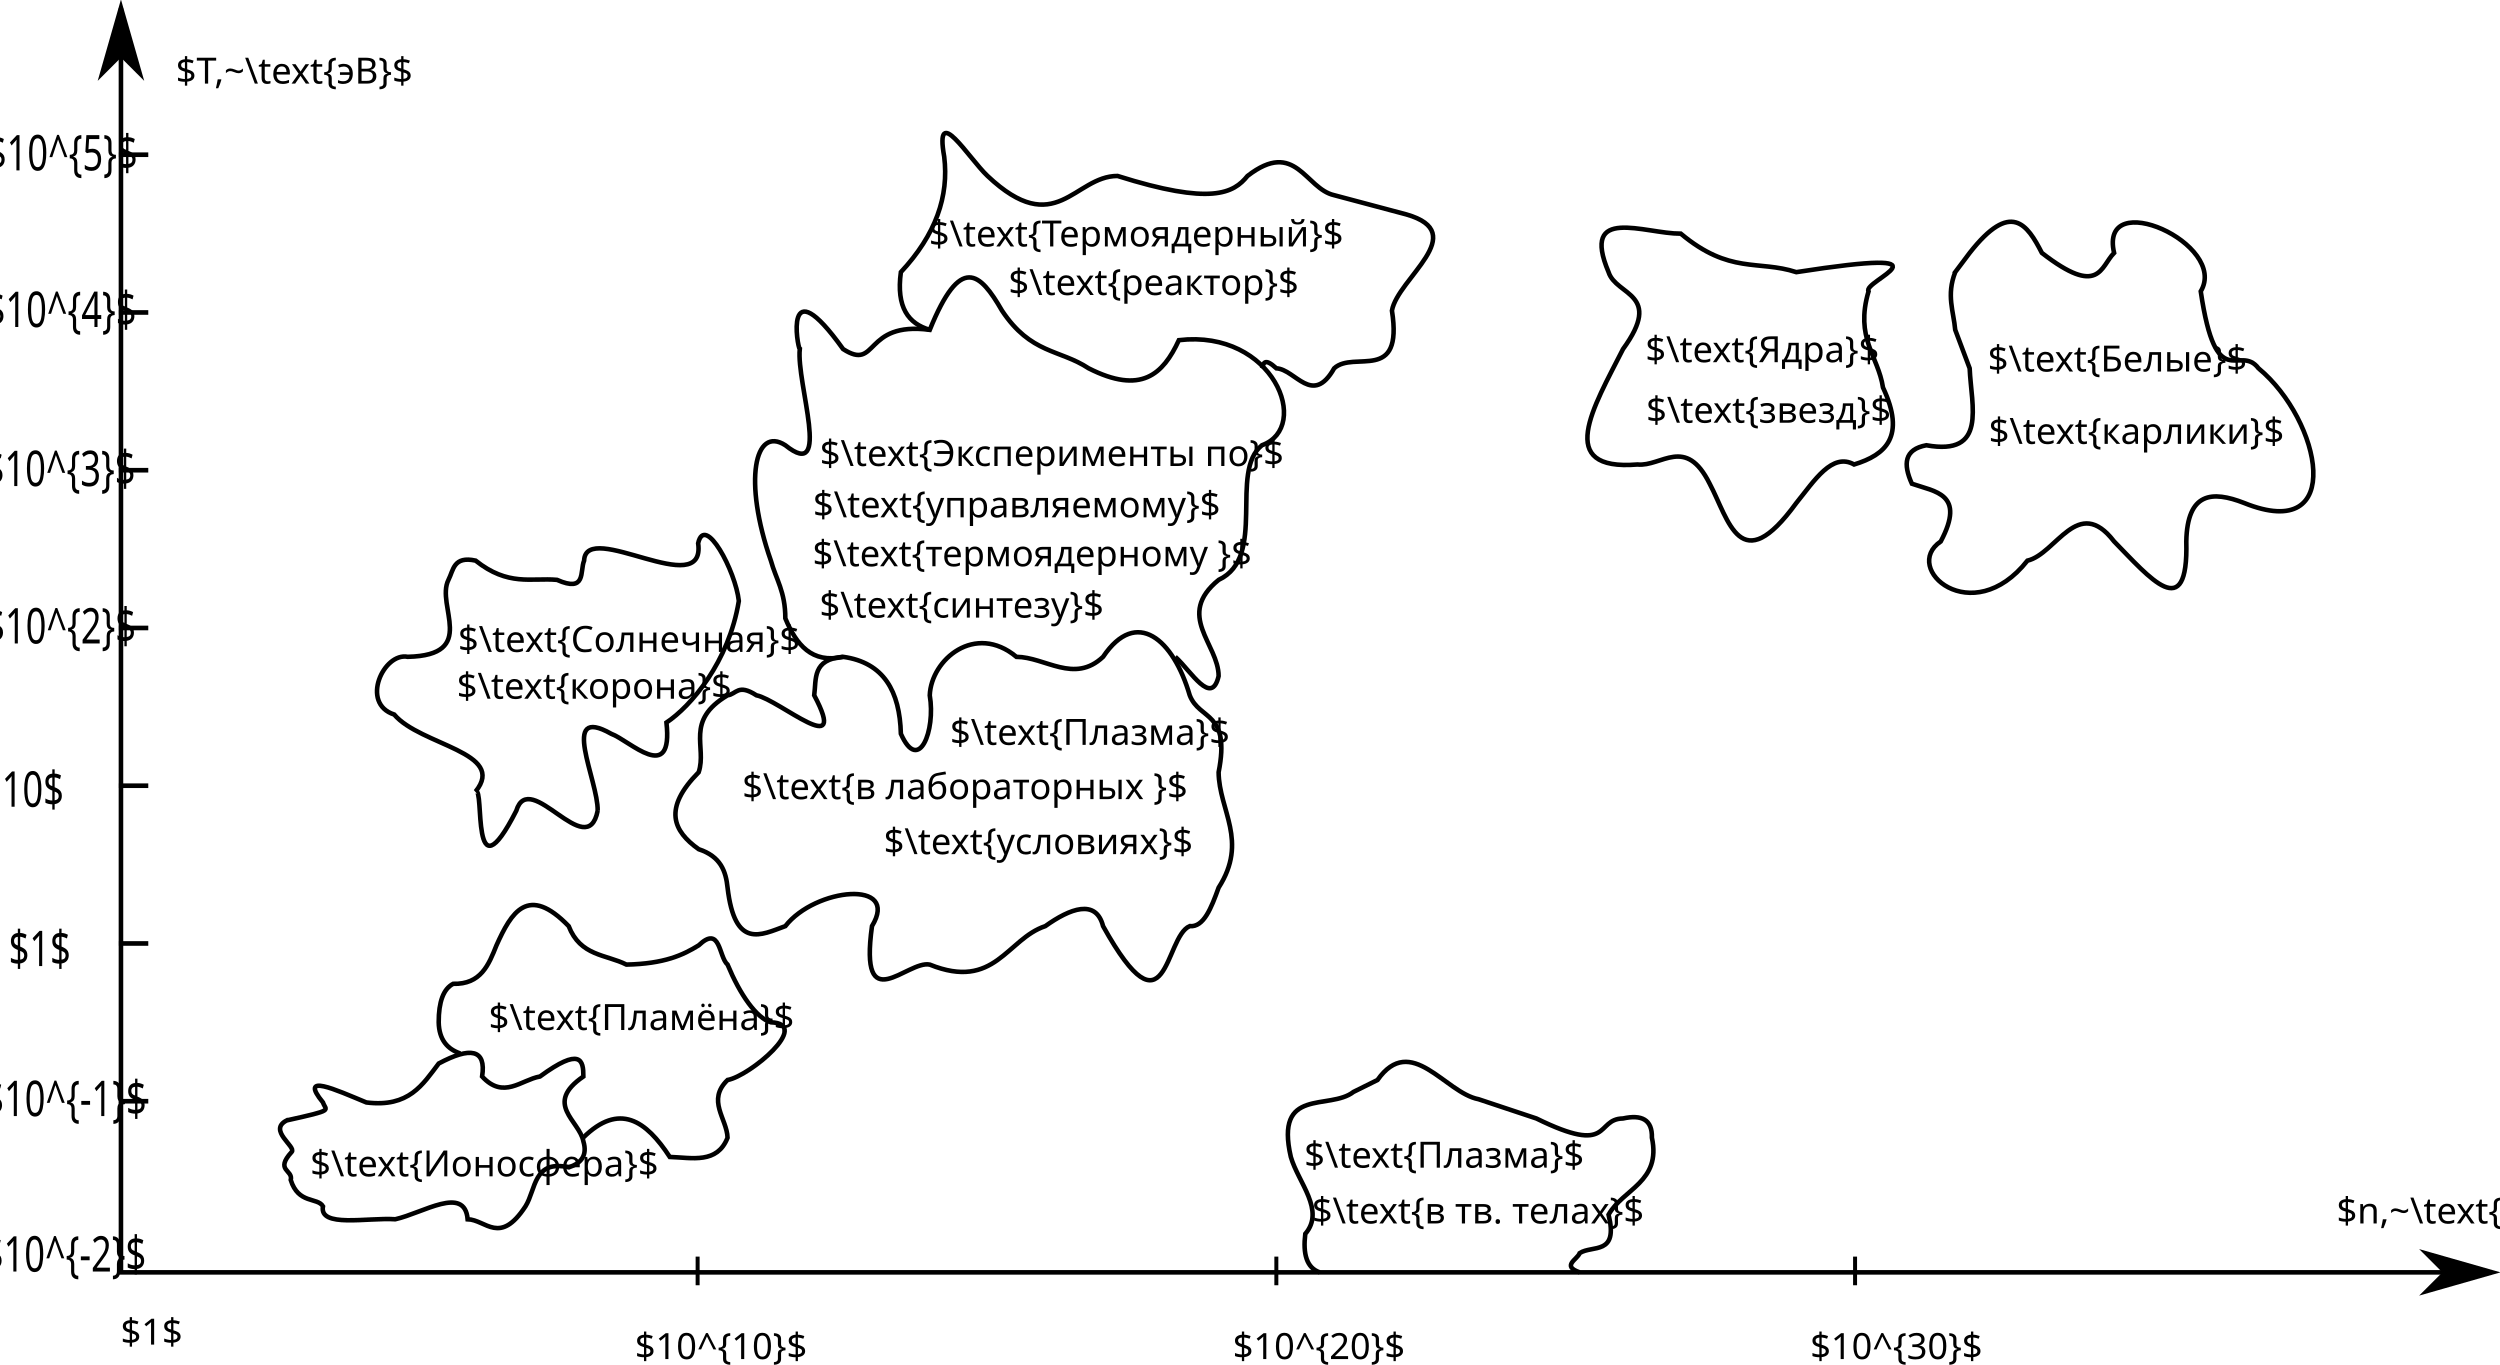
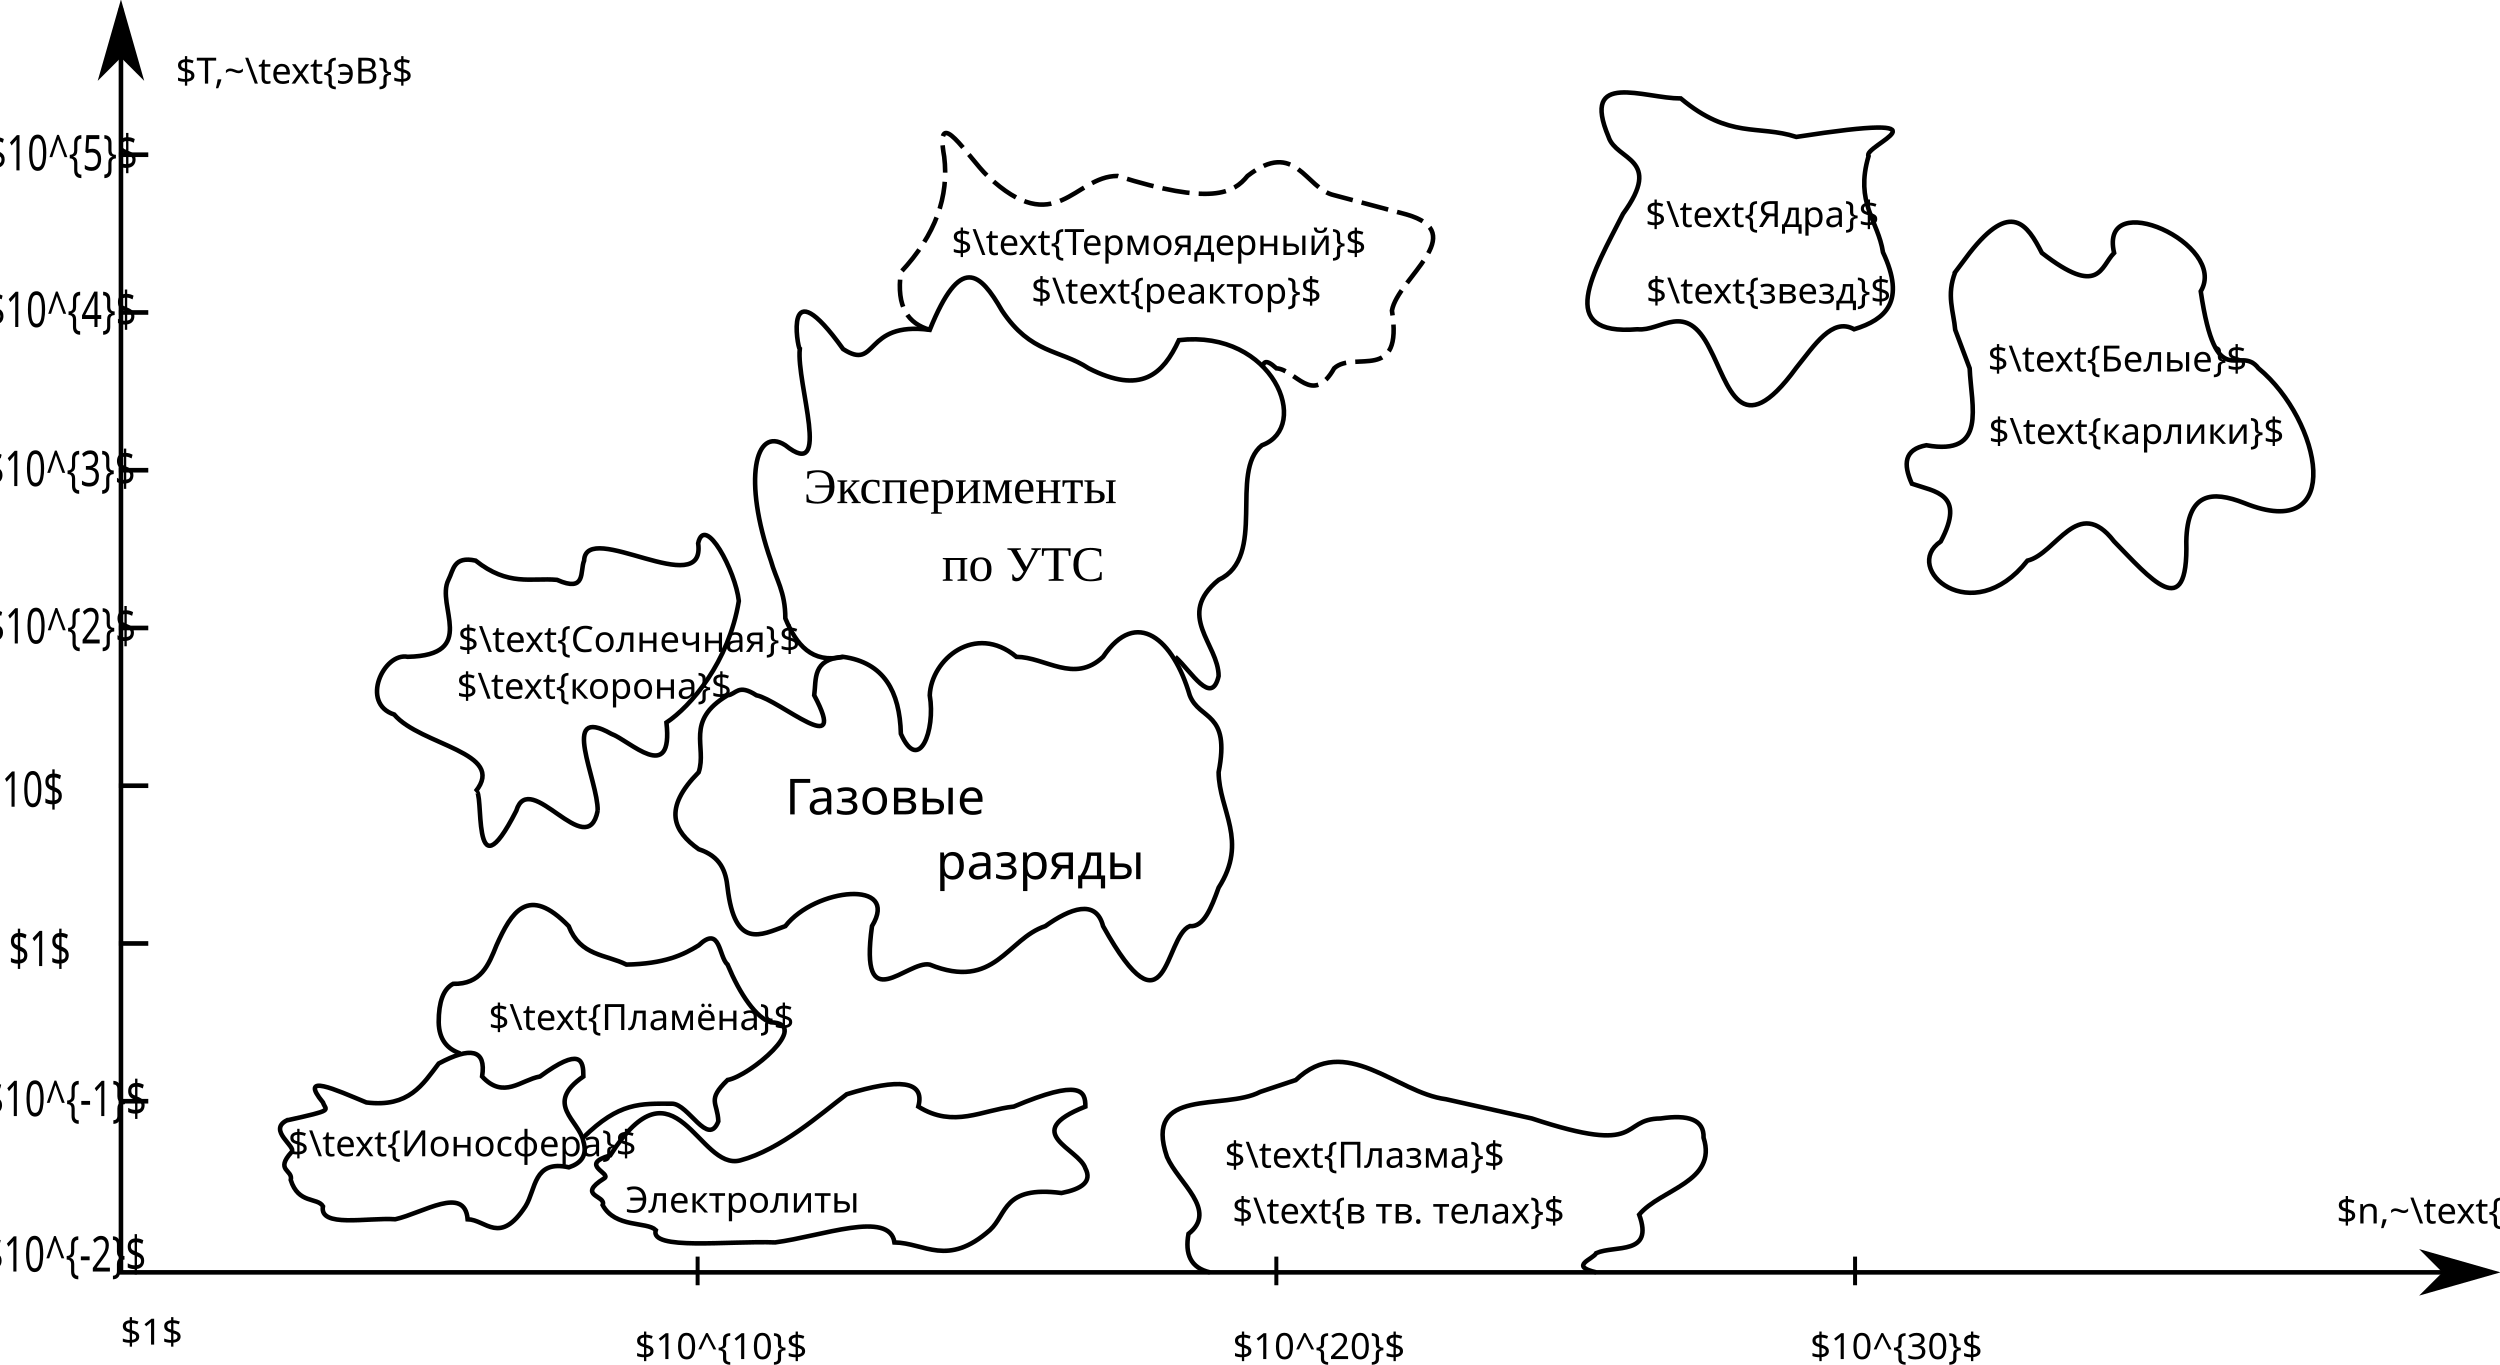
<svg xmlns="http://www.w3.org/2000/svg" width="177.404mm" height="96.858mm" viewBox="0 0 628.598 343.196" id="svg6111" version="1.1">
  <defs id="defs6113">
    <marker orient="auto" refY="0" refX="0" id="Arrow1Lend" style="overflow:visible">
      <path id="path4230" d="M 0,0 5,-5 -12.5,0 5,5 0,0 Z" style="fill:#000000;fill-opacity:1;fill-rule:evenodd;stroke:#000000;stroke-width:1pt;stroke-opacity:1" transform="matrix(-0.8,0,0,-0.8,-10,0)" />
    </marker>
    <marker orient="auto" refY="0" refX="0" id="Arrow1Lstart" style="overflow:visible">
      <path id="path4227" d="M 0,0 5,-5 -12.5,0 5,5 0,0 Z" style="fill:#000000;fill-opacity:1;fill-rule:evenodd;stroke:#000000;stroke-width:1pt;stroke-opacity:1" transform="matrix(0.8,0,0,0.8,10,0)" />
    </marker>
  </defs>
  <g id="layer1" transform="translate(-337.1512,-257.2045)">
    <path style="fill:none;fill-rule:evenodd;stroke:#000000;stroke-width:1.152;stroke-linecap:butt;stroke-linejoin:miter;stroke-miterlimit:4;stroke-dasharray:none;stroke-opacity:1;marker-start:url(#Arrow1Lstart);marker-end:url(#Arrow1Lend)" d="m 367.564,259.301 0,317.822 596.088,0" id="path6663" />
    <path style="fill:none;fill-rule:evenodd;stroke:#000000;stroke-width:1.167;stroke-linecap:butt;stroke-linejoin:miter;stroke-miterlimit:4;stroke-dasharray:none;stroke-opacity:1" d="m 374.433,534.093 -7.386,0" id="path6721" />
    <path style="fill:none;fill-rule:evenodd;stroke:#000000;stroke-width:1.167;stroke-linecap:butt;stroke-linejoin:miter;stroke-miterlimit:4;stroke-dasharray:none;stroke-opacity:1" d="m 374.433,494.428 -7.386,0" id="path6723" />
    <path style="fill:none;fill-rule:evenodd;stroke:#000000;stroke-width:1.167;stroke-linecap:butt;stroke-linejoin:miter;stroke-miterlimit:4;stroke-dasharray:none;stroke-opacity:1" d="m 374.433,454.764 -7.386,0" id="path6725" />
    <path style="fill:none;fill-rule:evenodd;stroke:#000000;stroke-width:1.167;stroke-linecap:butt;stroke-linejoin:miter;stroke-miterlimit:4;stroke-dasharray:none;stroke-opacity:1" d="m 374.433,415.1 -7.386,0" id="path6727" />
    <path style="fill:none;fill-rule:evenodd;stroke:#000000;stroke-width:1.167;stroke-linecap:butt;stroke-linejoin:miter;stroke-miterlimit:4;stroke-dasharray:none;stroke-opacity:1" d="m 374.433,375.435 -7.386,0" id="path6729" />
    <path style="fill:none;fill-rule:evenodd;stroke:#000000;stroke-width:1.167;stroke-linecap:butt;stroke-linejoin:miter;stroke-miterlimit:4;stroke-dasharray:none;stroke-opacity:1" d="m 374.433,335.771 -7.386,0" id="path6731" />
    <path style="fill:none;fill-rule:evenodd;stroke:#000000;stroke-width:1.167;stroke-linecap:butt;stroke-linejoin:miter;stroke-miterlimit:4;stroke-dasharray:none;stroke-opacity:1" d="m 374.433,296.107 -7.386,0" id="path6733" />
    <path style="fill:none;fill-rule:evenodd;stroke:#000000;stroke-width:1;stroke-linecap:butt;stroke-linejoin:miter;stroke-miterlimit:4;stroke-dasharray:none;stroke-opacity:1" d="m 512.561,573.164 0,7.202" id="path6735" />
    <path style="fill:none;fill-rule:evenodd;stroke:#000000;stroke-width:1;stroke-linecap:butt;stroke-linejoin:miter;stroke-miterlimit:4;stroke-dasharray:none;stroke-opacity:1" d="m 658.075,573.164 0,7.202" id="path6737" />
    <path style="fill:none;fill-rule:evenodd;stroke:#000000;stroke-width:1;stroke-linecap:butt;stroke-linejoin:miter;stroke-miterlimit:4;stroke-dasharray:none;stroke-opacity:1" d="m 803.589,573.164 0,7.202" id="path7195" />
    <path style="fill:none;fill-rule:evenodd;stroke:#000000;stroke-width:1.152;stroke-linecap:butt;stroke-linejoin:miter;stroke-miterlimit:4;stroke-dasharray:none;stroke-opacity:1" d="m 409.266,538.911 c -4.889,2.49 2.448,6.598 1.231,7.927 -4.346,4.746 0.417,4.472 -0.242,7.061 1.912,6.115 6.71,4.296 8.102,6.609 -1.023,5.488 11.116,2.803 18.189,3.263 7.048,-1.591 17.447,-8.591 18.189,0 4.623,0.137 8.062,6.645 14.551,-3.263 2.652,-4.236 1.955,-11.777 10.913,-9.79 3.09,-1.052 4.697,-2.992 3.638,-6.526 -1,-5.289 -10.092,-9.369 0,-16.316 0.013,-4.148 -0.714,-7.455 -10.913,0 -4.771,0.851 -9.156,5.858 -14.551,0 1.083,-6.951 -2.993,-7.495 -10.913,-3.263 -4.025,5.274 -7.463,11.128 -18.189,9.79 -7.841,-3.232 -17.121,-7.57 -10.913,0 0.711,2.145 3.102,1.812 -9.091,4.509 z" id="path7205" />
-     <text xml:space="preserve" style="font-style:normal;font-weight:normal;font-size:9.095px;line-height:125%;font-family:sans-serif;letter-spacing:0px;word-spacing:0px;fill:#000000;fill-opacity:1;stroke:none;stroke-width:1;stroke-linecap:butt;stroke-linejoin:miter;stroke-miterlimit:4;stroke-dasharray:none;stroke-opacity:1" x="415.145" y="552.984" id="text7207">
-       <tspan id="tspan7209" x="415.145" y="552.984">$\text{Ионосфера}$</tspan>
+     <text xml:space="preserve" style="font-style:normal;font-weight:normal;font-size:9.095px;line-height:125%;font-family:sans-serif;letter-spacing:0px;word-spacing:0px;fill:#000000;fill-opacity:1;stroke:none;stroke-width:1;stroke-linecap:butt;stroke-linejoin:miter;stroke-miterlimit:4;stroke-dasharray:none;stroke-opacity:1" x="409.589" y="547.933" id="text7207">
+       <tspan id="tspan7209" x="409.589" y="547.933">$\text{Ионосфера}$</tspan>
    </text>
    <text xml:space="preserve" style="font-style:normal;font-weight:normal;font-size:9.095px;line-height:125%;font-family:sans-serif;letter-spacing:0px;word-spacing:0px;fill:#000000;fill-opacity:1;stroke:none;stroke-width:1;stroke-linecap:butt;stroke-linejoin:miter;stroke-miterlimit:4;stroke-dasharray:none;stroke-opacity:1" x="367.471" y="595.28" id="text7230">
      <tspan id="tspan7232" x="367.471" y="595.28">$1$</tspan>
    </text>
    <text xml:space="preserve" style="font-style:normal;font-weight:normal;font-size:9.095px;line-height:125%;font-family:sans-serif;letter-spacing:0px;word-spacing:0px;fill:#000000;fill-opacity:1;stroke:none;stroke-width:1;stroke-linecap:butt;stroke-linejoin:miter;stroke-miterlimit:4;stroke-dasharray:none;stroke-opacity:1" x="496.781" y="598.918" id="text7234">
      <tspan id="tspan7236" x="496.781" y="598.918">$10^{10}$</tspan>
    </text>
    <text xml:space="preserve" style="font-style:normal;font-weight:normal;font-size:9.095px;line-height:125%;font-family:sans-serif;letter-spacing:0px;word-spacing:0px;fill:#000000;fill-opacity:1;stroke:none;stroke-width:1;stroke-linecap:butt;stroke-linejoin:miter;stroke-miterlimit:4;stroke-dasharray:none;stroke-opacity:1" x="647.115" y="598.918" id="text7234-4">
      <tspan id="tspan7236-7" x="647.115" y="598.918">$10^{20}$</tspan>
    </text>
    <text xml:space="preserve" style="font-style:normal;font-weight:normal;font-size:9.095px;line-height:125%;font-family:sans-serif;letter-spacing:0px;word-spacing:0px;fill:#000000;fill-opacity:1;stroke:none;stroke-width:1;stroke-linecap:butt;stroke-linejoin:miter;stroke-miterlimit:4;stroke-dasharray:none;stroke-opacity:1" x="792.311" y="598.918" id="text7234-8">
      <tspan id="tspan7236-4" x="792.311" y="598.918">$10^{30}$</tspan>
    </text>
    <text xml:space="preserve" style="font-style:normal;font-weight:normal;font-size:10.617px;line-height:125%;font-family:sans-serif;letter-spacing:0px;word-spacing:0px;fill:#000000;fill-opacity:1;stroke:none;stroke-width:1;stroke-linecap:butt;stroke-linejoin:miter;stroke-miterlimit:4;stroke-dasharray:none;stroke-opacity:1" x="388.584" y="494.178" id="text7234-5" transform="scale(0.8565785,1.167435)">
      <tspan id="tspan7236-0" x="388.584" y="494.178">$10^{-2}$</tspan>
    </text>
    <text xml:space="preserve" style="font-style:normal;font-weight:normal;font-size:10.617px;line-height:125%;font-family:sans-serif;letter-spacing:0px;word-spacing:0px;fill:#000000;fill-opacity:1;stroke:none;stroke-width:1;stroke-linecap:butt;stroke-linejoin:miter;stroke-miterlimit:4;stroke-dasharray:none;stroke-opacity:1" x="388.715" y="460.697" id="text7234-1" transform="scale(0.8565785,1.167435)">
      <tspan id="tspan7236-06" x="388.715" y="460.697">$10^{-1}$</tspan>
    </text>
    <text xml:space="preserve" style="font-style:normal;font-weight:normal;font-size:10.617px;line-height:125%;font-family:sans-serif;letter-spacing:0px;word-spacing:0px;fill:#000000;fill-opacity:1;stroke:none;stroke-width:1;stroke-linecap:butt;stroke-linejoin:miter;stroke-miterlimit:4;stroke-dasharray:none;stroke-opacity:1" x="388.051" y="394.074" id="text7234-0" transform="scale(0.8565785,1.167435)">
      <tspan id="tspan7236-6" x="388.051" y="394.074">$10$</tspan>
    </text>
    <text xml:space="preserve" style="font-style:normal;font-weight:normal;font-size:10.617px;line-height:125%;font-family:sans-serif;letter-spacing:0px;word-spacing:0px;fill:#000000;fill-opacity:1;stroke:none;stroke-width:1;stroke-linecap:butt;stroke-linejoin:miter;stroke-miterlimit:4;stroke-dasharray:none;stroke-opacity:1" x="389.001" y="358.901" id="text7234-15" transform="scale(0.8565785,1.167435)">
      <tspan id="tspan7236-5" x="389.001" y="358.901">$10^{2}$</tspan>
    </text>
    <text xml:space="preserve" style="font-style:normal;font-weight:normal;font-size:10.617px;line-height:125%;font-family:sans-serif;letter-spacing:0px;word-spacing:0px;fill:#000000;fill-opacity:1;stroke:none;stroke-width:1;stroke-linecap:butt;stroke-linejoin:miter;stroke-miterlimit:4;stroke-dasharray:none;stroke-opacity:1" x="396.149" y="428.389" id="text7234-47" transform="scale(0.8565785,1.167435)">
      <tspan id="tspan7236-65" x="396.149" y="428.389">$1$</tspan>
    </text>
    <text xml:space="preserve" style="font-style:normal;font-weight:normal;font-size:10.617px;line-height:125%;font-family:sans-serif;letter-spacing:0px;word-spacing:0px;fill:#000000;fill-opacity:1;stroke:none;stroke-width:1;stroke-linecap:butt;stroke-linejoin:miter;stroke-miterlimit:4;stroke-dasharray:none;stroke-opacity:1" x="388.846" y="325.003" id="text7234-6" transform="scale(0.8565785,1.167435)">
      <tspan id="tspan7236-9" x="388.846" y="325.003">$10^{3}$</tspan>
    </text>
    <text xml:space="preserve" style="font-style:normal;font-weight:normal;font-size:10.617px;line-height:125%;font-family:sans-serif;letter-spacing:0px;word-spacing:0px;fill:#000000;fill-opacity:1;stroke:none;stroke-width:1;stroke-linecap:butt;stroke-linejoin:miter;stroke-miterlimit:4;stroke-dasharray:none;stroke-opacity:1" x="389.132" y="290.741" id="text7234-3" transform="scale(0.8565785,1.167435)">
      <tspan id="tspan7236-74" x="389.132" y="290.741">$10^{4}$</tspan>
    </text>
    <text xml:space="preserve" style="font-style:normal;font-weight:normal;font-size:10.617px;line-height:125%;font-family:sans-serif;letter-spacing:0px;word-spacing:0px;fill:#000000;fill-opacity:1;stroke:none;stroke-width:1;stroke-linecap:butt;stroke-linejoin:miter;stroke-miterlimit:4;stroke-dasharray:none;stroke-opacity:1" x="389.488" y="257.009" id="text7234-52" transform="scale(0.8565785,1.167435)">
      <tspan id="tspan7236-54" x="389.488" y="257.009">$10^{5}$</tspan>
    </text>
-     <path style="fill:none;fill-rule:evenodd;stroke:#000000;stroke-width:1.152;stroke-linecap:butt;stroke-linejoin:miter;stroke-miterlimit:4;stroke-dasharray:none;stroke-opacity:1" d="m 452.886,522.091 c -3.268,-1.12 -5.336,-3.468 -5.429,-7.841 -0.012,-5.178 1.198,-8.403 3.632,-9.673 6.977,0.17 8.929,-4.758 10.895,-9.673 3.744,-8.332 7.929,-15.378 18.158,-4.836 2.925,7.565 9.399,7.093 14.526,9.673 9.515,-0.209 14.193,-2.378 18.158,-4.836 5.515,-5.255 5.004,2.864 7.263,4.836 3.135,7.551 7.263,13.461 10.895,14.509 10.403,0.389 -5.373,13.541 -10.895,14.509 -5.304,5.119 -0.17,9.682 0,14.509 -2.613,6.636 -8.883,5.03 -14.526,4.836 -5.953,-9.125 -12.676,-13.837 -21.789,-4.836" id="path7344" />
+     <path style="fill:none;fill-rule:evenodd;stroke:#000000;stroke-width:1.152;stroke-linecap:butt;stroke-linejoin:miter;stroke-miterlimit:4;stroke-dasharray:none;stroke-opacity:1" d="m 452.886,522.091 c -3.268,-1.12 -5.336,-3.468 -5.429,-7.841 -0.012,-5.178 1.198,-8.403 3.632,-9.673 6.977,0.17 8.929,-4.758 10.895,-9.673 3.744,-8.332 7.929,-15.378 18.158,-4.836 2.925,7.565 9.399,7.093 14.526,9.673 9.515,-0.209 14.193,-2.378 18.158,-4.836 5.515,-5.255 5.004,2.864 7.263,4.836 3.135,7.551 7.263,13.461 10.895,14.509 10.403,0.389 -5.373,13.541 -10.895,14.509 -5.304,5.119 -2.492,5.575 -2.321,10.402 -2.613,6.636 -7.506,-4.453 -11.669,-4.449 -7.969,0.007 -13.212,-0.444 -22.325,8.556" id="path7344" />
    <text xml:space="preserve" style="font-style:normal;font-weight:normal;font-size:9.095px;line-height:125%;font-family:sans-serif;letter-spacing:0px;word-spacing:0px;fill:#000000;fill-opacity:1;stroke:none;stroke-width:1;stroke-linecap:butt;stroke-linejoin:miter;stroke-miterlimit:4;stroke-dasharray:none;stroke-opacity:1" x="460.016" y="516.185" id="text7346">
      <tspan id="tspan7348" x="460.016" y="516.185">$\text{Пламёна}$</tspan>
    </text>
    <path style="fill:none;fill-rule:evenodd;stroke:#000000;stroke-width:1.152;stroke-linecap:butt;stroke-linejoin:miter;stroke-miterlimit:4;stroke-dasharray:none;stroke-opacity:1" d="m 541.877,432.031 c 8.913,16.793 -8.725,1.171 -14.526,0 -4.689,-3.02 -5.029,-0.249 -7.263,0 -10.821,6.449 -5.113,12.897 -7.263,19.346 -9.053,9.128 -6.414,14.795 0,19.346 5.556,1.833 6.841,5.561 7.263,9.673 1.828,15.577 8.345,11.934 14.526,9.673 7.54,-9.674 28.949,-11.803 21.789,0 -3.273,23.722 8.88,8.479 14.526,9.673 16.371,6.618 19.37,-6.445 29.052,-9.673 6.222,-4.436 12.738,-6.952 14.526,0 16.269,29.235 15.349,2.672 21.789,0 3.534,0.333 5.421,-4.597 7.263,-9.673 7.552,-11.768 0.095,-19.372 0,-29.019 3.042,-15.437 -4.799,-12.967 -7.263,-19.346 -4.092,-14.025 -13.373,-22.187 -21.789,-9.673 -7.263,6.865 -14.526,0.051 -21.789,0 -10.367,-8.637 -21.442,0.66 -21.789,9.673 1.506,8.891 -2.769,19.85 -7.263,9.673 -0.282,-10.637 -4.231,-17.906 -14.526,-19.346 -7.781,0.628 -6.72,5.539 -7.263,9.673 z" id="path7358" />
-     <text xml:space="preserve" style="font-style:normal;font-weight:normal;font-size:9.095px;line-height:125%;font-family:sans-serif;letter-spacing:0px;word-spacing:0px;fill:#000000;fill-opacity:1;stroke:none;stroke-width:1;stroke-linecap:butt;stroke-linejoin:miter;stroke-miterlimit:4;stroke-dasharray:none;stroke-opacity:1" x="576.022" y="444.489" id="text7360">
-       <tspan id="tspan7362" x="576.022" y="444.489">$\text{Плазма}$</tspan>
+     <text xml:space="preserve" style="font-style:normal;font-weight:normal;font-size:9.095px;line-height:125%;font-family:sans-serif;letter-spacing:0px;word-spacing:0px;fill:#000000;fill-opacity:1;stroke:none;stroke-width:1;stroke-linecap:butt;stroke-linejoin:miter;stroke-miterlimit:4;stroke-dasharray:none;stroke-opacity:1" x="534.617" y="461.971" id="text7364">
+       <tspan id="tspan7366" x="534.617" y="461.971" style="font-size:12.5px">Газовые</tspan>
    </text>
-     <text xml:space="preserve" style="font-style:normal;font-weight:normal;font-size:9.095px;line-height:125%;font-family:sans-serif;letter-spacing:0px;word-spacing:0px;fill:#000000;fill-opacity:1;stroke:none;stroke-width:1;stroke-linecap:butt;stroke-linejoin:miter;stroke-miterlimit:4;stroke-dasharray:none;stroke-opacity:1" x="523.782" y="458.139" id="text7364">
-       <tspan id="tspan7366" x="523.782" y="458.139">$\text{в лабораторных }$</tspan>
-     </text>
-     <text xml:space="preserve" style="font-style:normal;font-weight:normal;font-size:9.095px;line-height:125%;font-family:sans-serif;letter-spacing:0px;word-spacing:0px;fill:#000000;fill-opacity:1;stroke:none;stroke-width:1;stroke-linecap:butt;stroke-linejoin:miter;stroke-miterlimit:4;stroke-dasharray:none;stroke-opacity:1" x="559.348" y="471.974" id="text7368">
-       <tspan id="tspan7370" x="559.348" y="471.974">$\text{условиях}$</tspan>
+     <text xml:space="preserve" style="font-style:normal;font-weight:normal;font-size:9.095px;line-height:125%;font-family:sans-serif;letter-spacing:0px;word-spacing:0px;fill:#000000;fill-opacity:1;stroke:none;stroke-width:1;stroke-linecap:butt;stroke-linejoin:miter;stroke-miterlimit:4;stroke-dasharray:none;stroke-opacity:1" x="572.501" y="478.244" id="text7368">
+       <tspan id="tspan7370" x="572.501" y="478.244" style="font-size:12.5px">разряды</tspan>
    </text>
    <path style="fill:none;fill-rule:evenodd;stroke:#000000;stroke-width:1.152;stroke-linecap:butt;stroke-linejoin:miter;stroke-miterlimit:4;stroke-dasharray:none;stroke-opacity:1" d="m 549.14,422.358 c -7.863,1.757 -11.761,-3.024 -14.526,-9.673 0.005,-6.724 -2.335,-9.806 -3.632,-14.509 -7.013,-20.079 -4.072,-33.994 3.632,-29.019 11.859,9.525 2.74,-15.595 3.632,-24.182 -0.555,-0.266 -4.193,-21.091 10.895,0 8.849,5.707 5.035,-7.048 21.789,-4.836 7.735,-19.078 12.612,-14.457 18.158,-4.836 7.263,10.939 14.526,9.712 21.789,14.509 13.145,6.67 18.678,1.6 22.697,-7.082 23.818,-2.76 33.467,21.877 20.881,26.428 -8.377,6.683 1.408,28.093 -10.895,33.855 -10.939,8.918 0,16.121 0,24.182 -1.789,7.715 -6.857,-1.168 -10.895,-4.836" id="path7372" />
-     <text xml:space="preserve" style="font-style:normal;font-weight:normal;font-size:9.095px;line-height:125%;font-family:sans-serif;letter-spacing:0px;word-spacing:0px;fill:#000000;fill-opacity:1;stroke:none;stroke-width:1;stroke-linecap:butt;stroke-linejoin:miter;stroke-miterlimit:4;stroke-dasharray:none;stroke-opacity:1" x="543.287" y="374.366" id="text7378">
-       <tspan id="tspan7380" x="543.287" y="374.366">$\text{Эксперименты по}$</tspan>
+     <path style="fill:none;fill-rule:evenodd;stroke:#000000;stroke-width:1.152;stroke-linecap:butt;stroke-linejoin:miter;stroke-miterlimit:4;stroke-dasharray:6.912,2.304;stroke-opacity:1;stroke-dashoffset:0" d="m 570.929,340.139 c -5.342,-1.56 -8.476,-5.598 -7.263,-14.509 8.81,-9.435 12.113,-19.123 10.895,-29.019 -2.477,-13.951 6.132,0.342 10.895,4.836 17.191,16.213 21.789,0 32.684,0 23.6,7.457 29.183,4.339 32.684,0 12.128,-9.402 14.526,3.224 21.789,4.836 l 18.158,4.836 c 16.411,4.708 -2.199,16.079 -3.632,24.182 2.894,18.436 -9.546,9.915 -14.526,14.509 -5.444,9.615 -9.702,0.295 -14.526,0 -3.083,-2.805 -3.22,-1.197 -3.632,0" id="path7394" />
+     <text xml:space="preserve" style="font-style:normal;font-weight:normal;font-size:9.095px;line-height:125%;font-family:sans-serif;letter-spacing:0px;word-spacing:0px;fill:#000000;fill-opacity:1;stroke:none;stroke-width:1;stroke-linecap:butt;stroke-linejoin:miter;stroke-miterlimit:4;stroke-dasharray:none;stroke-opacity:1" x="576.409" y="321.311" id="text7396">
+       <tspan id="tspan7398" x="576.409" y="321.311">$\text{Термоядерный}$</tspan>
    </text>
-     <text xml:space="preserve" style="font-style:normal;font-weight:normal;font-size:9.095px;line-height:125%;font-family:sans-serif;letter-spacing:0px;word-spacing:0px;fill:#000000;fill-opacity:1;stroke:none;stroke-width:1;stroke-linecap:butt;stroke-linejoin:miter;stroke-miterlimit:4;stroke-dasharray:none;stroke-opacity:1" x="541.568" y="387.279" id="text7382">
-       <tspan id="tspan7384" x="541.568" y="387.279">$\text{управляемому}$</tspan>
+     <text xml:space="preserve" style="font-style:normal;font-weight:normal;font-size:9.095px;line-height:125%;font-family:sans-serif;letter-spacing:0px;word-spacing:0px;fill:#000000;fill-opacity:1;stroke:none;stroke-width:1;stroke-linecap:butt;stroke-linejoin:miter;stroke-miterlimit:4;stroke-dasharray:none;stroke-opacity:1" x="596.434" y="333.524" id="text7400">
+       <tspan id="tspan7402" x="596.434" y="333.524">$\text{реактор}$</tspan>
    </text>
-     <text xml:space="preserve" style="font-style:normal;font-weight:normal;font-size:9.095px;line-height:125%;font-family:sans-serif;letter-spacing:0px;word-spacing:0px;fill:#000000;fill-opacity:1;stroke:none;stroke-width:1;stroke-linecap:butt;stroke-linejoin:miter;stroke-miterlimit:4;stroke-dasharray:none;stroke-opacity:1" x="541.466" y="399.586" id="text7386">
-       <tspan id="tspan7388" x="541.466" y="399.586">$\text{термоядерному }$</tspan>
+     <path style="fill:none;fill-rule:evenodd;stroke:#000000;stroke-width:1.152;stroke-linecap:butt;stroke-linejoin:miter;stroke-miterlimit:4;stroke-dasharray:none;stroke-opacity:1" d="m 641.377,577.123 c -4.897,-1.142 -6.308,-4.626 -5.396,-9.673 7.559,-5.924 -2.597,-12.841 -5.396,-19.346 -6.071,-17.725 14.345,-11.591 23.423,-16.356 l 8.955,-2.99 c 12.592,-11.972 25.183,3.224 37.775,4.836 l 21.585,4.836 c 28.662,9.49 21.806,0.117 32.378,0 6.952,-1.026 10.959,0.264 10.793,4.836 3.564,11.133 -10.791,12.898 -16.189,19.346 3.767,10.333 -6.029,7.574 -10.793,9.673 -0.866,1.612 -6.935,3.224 0,4.836" id="path7406" />
+     <text xml:space="preserve" style="font-style:normal;font-weight:normal;font-size:9.095px;line-height:125%;font-family:sans-serif;letter-spacing:0px;word-spacing:0px;fill:#000000;fill-opacity:1;stroke:none;stroke-width:1;stroke-linecap:butt;stroke-linejoin:miter;stroke-miterlimit:4;stroke-dasharray:none;stroke-opacity:1" x="645.081" y="550.806" id="text7408">
+       <tspan id="tspan7410" x="645.081" y="550.806">$\text{Плазма}$</tspan>
    </text>
-     <text xml:space="preserve" style="font-style:normal;font-weight:normal;font-size:9.095px;line-height:125%;font-family:sans-serif;letter-spacing:0px;word-spacing:0px;fill:#000000;fill-opacity:1;stroke:none;stroke-width:1;stroke-linecap:butt;stroke-linejoin:miter;stroke-miterlimit:4;stroke-dasharray:none;stroke-opacity:1" x="543.205" y="412.499" id="text7390">
-       <tspan id="tspan7392" x="543.205" y="412.499">$\text{синтезу}$</tspan>
-     </text>
-     <path style="fill:none;fill-rule:evenodd;stroke:#000000;stroke-width:1.152;stroke-linecap:butt;stroke-linejoin:miter;stroke-miterlimit:4;stroke-dasharray:none;stroke-opacity:1" d="m 570.929,340.139 c -5.342,-1.56 -8.476,-5.598 -7.263,-14.509 8.81,-9.435 12.113,-19.123 10.895,-29.019 -2.477,-13.951 6.132,0.342 10.895,4.836 17.191,16.213 21.789,0 32.684,0 23.6,7.457 29.183,4.339 32.684,0 12.128,-9.402 14.526,3.224 21.789,4.836 l 18.158,4.836 c 16.411,4.708 -2.199,16.079 -3.632,24.182 2.894,18.436 -9.546,9.915 -14.526,14.509 -5.444,9.615 -9.702,0.295 -14.526,0 -3.083,-2.805 -3.22,-1.197 -3.632,0" id="path7394" />
-     <text xml:space="preserve" style="font-style:normal;font-weight:normal;font-size:9.095px;line-height:125%;font-family:sans-serif;letter-spacing:0px;word-spacing:0px;fill:#000000;fill-opacity:1;stroke:none;stroke-width:1;stroke-linecap:butt;stroke-linejoin:miter;stroke-miterlimit:4;stroke-dasharray:none;stroke-opacity:1" x="570.695" y="319.168" id="text7396">
-       <tspan id="tspan7398" x="570.695" y="319.168">$\text{Термоядерный}$</tspan>
-     </text>
-     <text xml:space="preserve" style="font-style:normal;font-weight:normal;font-size:9.095px;line-height:125%;font-family:sans-serif;letter-spacing:0px;word-spacing:0px;fill:#000000;fill-opacity:1;stroke:none;stroke-width:1;stroke-linecap:butt;stroke-linejoin:miter;stroke-miterlimit:4;stroke-dasharray:none;stroke-opacity:1" x="590.72" y="331.381" id="text7400">
-       <tspan id="tspan7402" x="590.72" y="331.381">$\text{реактор}$</tspan>
-     </text>
-     <path style="fill:none;fill-rule:evenodd;stroke:#000000;stroke-width:1.152;stroke-linecap:butt;stroke-linejoin:miter;stroke-miterlimit:4;stroke-dasharray:none;stroke-opacity:1" d="m 668.98,577.123 c -3.296,-1.142 -4.245,-4.626 -3.632,-9.673 5.087,-5.924 -1.748,-12.841 -3.632,-19.346 -4.086,-17.725 9.654,-11.591 15.763,-16.356 l 6.026,-2.99 c 8.474,-11.972 16.947,3.224 25.421,4.836 l 14.526,4.836 c 19.288,9.49 14.675,0.117 21.789,0 4.678,-1.026 7.375,0.264 7.263,4.836 2.399,11.133 -7.262,12.898 -10.895,19.346 2.535,10.333 -4.057,7.574 -7.263,9.673 -0.583,1.612 -4.667,3.224 0,4.836" id="path7406" />
-     <text xml:space="preserve" style="font-style:normal;font-weight:normal;font-size:9.095px;line-height:125%;font-family:sans-serif;letter-spacing:0px;word-spacing:0px;fill:#000000;fill-opacity:1;stroke:none;stroke-width:1;stroke-linecap:butt;stroke-linejoin:miter;stroke-miterlimit:4;stroke-dasharray:none;stroke-opacity:1" x="665.081" y="550.806" id="text7408">
-       <tspan id="tspan7410" x="665.081" y="550.806">$\text{Плазма}$</tspan>
-     </text>
-     <text xml:space="preserve" style="font-style:normal;font-weight:normal;font-size:9.095px;line-height:125%;font-family:sans-serif;letter-spacing:0px;word-spacing:0px;fill:#000000;fill-opacity:1;stroke:none;stroke-width:1;stroke-linecap:butt;stroke-linejoin:miter;stroke-miterlimit:4;stroke-dasharray:none;stroke-opacity:1" x="667.003" y="564.828" id="text7412">
-       <tspan id="tspan7414" x="667.003" y="564.828">$\text{в тв. телах}$</tspan>
+     <text xml:space="preserve" style="font-style:normal;font-weight:normal;font-size:9.095px;line-height:125%;font-family:sans-serif;letter-spacing:0px;word-spacing:0px;fill:#000000;fill-opacity:1;stroke:none;stroke-width:1;stroke-linecap:butt;stroke-linejoin:miter;stroke-miterlimit:4;stroke-dasharray:none;stroke-opacity:1" x="647.003" y="564.828" id="text7412">
+       <tspan id="tspan7414" x="647.003" y="564.828">$\text{в тв. телах}$</tspan>
    </text>
    <path style="fill:none;fill-rule:evenodd;stroke:#000000;stroke-width:1.152;stroke-linecap:butt;stroke-linejoin:miter;stroke-miterlimit:4;stroke-dasharray:none;stroke-opacity:1" d="m 487.427,461.061 c 0.175,-7.56 -9.799,-26.818 3.41,-19.353 4.608,1.672 15.637,12.944 13.887,-2.824 6.11,-4.076 15.686,-15.189 18.199,-30.572 -0.807,-7.538 -8.54,-21.996 -10.231,-14.515 2.051,14.812 -28.224,-6.149 -28.675,4.366 -1.111,2.712 0.635,8.126 -6.821,4.838 -6.523,-0.555 -12.253,1.7 -20.462,-4.838 -5.592,-1.212 -5.549,2.373 -6.821,4.838 -3.289,6.502 7.648,18.939 -10.231,19.353 -6.071,-1.197 -12.052,11.715 -3.41,14.515 6.595,7.779 28.487,9.458 20.462,19.353 2.362,-1.395 -1.433,27.722 10.231,4.838 3.36,-10.932 17.833,13.313 20.462,0 z" id="path7416" />
    <text xml:space="preserve" style="font-style:normal;font-weight:normal;font-size:9.095px;line-height:125%;font-family:sans-serif;letter-spacing:0px;word-spacing:0px;fill:#000000;fill-opacity:1;stroke:none;stroke-width:1;stroke-linecap:butt;stroke-linejoin:miter;stroke-miterlimit:4;stroke-dasharray:none;stroke-opacity:1" x="452.312" y="421.122" id="text7418">
      <tspan id="tspan7420" x="452.312" y="421.122">$\text{Солнечная}$</tspan>
    </text>
    <text xml:space="preserve" style="font-style:normal;font-weight:normal;font-size:9.095px;line-height:125%;font-family:sans-serif;letter-spacing:0px;word-spacing:0px;fill:#000000;fill-opacity:1;stroke:none;stroke-width:1;stroke-linecap:butt;stroke-linejoin:miter;stroke-miterlimit:4;stroke-dasharray:none;stroke-opacity:1" x="452.005" y="432.896" id="text7422">
      <tspan id="tspan7424" x="452.005" y="432.896">$\text{корона}$</tspan>
    </text>
-     <path style="fill:none;fill-rule:evenodd;stroke:#000000;stroke-width:1.152;stroke-linecap:butt;stroke-linejoin:miter;stroke-miterlimit:4;stroke-dasharray:none;stroke-opacity:1" d="m 803.346,373.994 c -5.518,-3.073 -9.946,4.003 -14.526,9.673 -14.138,19.447 -16.965,4.246 -21.789,-4.836 -6.053,-12.195 -12.105,-4.216 -18.158,-4.836 -20.94,1.713 -11.082,-14.348 -3.632,-29.019 10.233,-14.069 -1.723,-13.362 -3.632,-19.346 -7.13,-16.879 9.033,-9.63 18.158,-9.673 12.336,10.288 19.407,6.551 29.052,9.673 41.936,-6.506 16.381,2.257 18.158,4.836 -3.466,11.797 2.403,16.135 3.632,24.182 5.761,12.281 0.763,16.892 -7.263,19.346 z" id="path7426" />
-     <text xml:space="preserve" style="font-style:normal;font-weight:normal;font-size:9.095px;line-height:125%;font-family:sans-serif;letter-spacing:0px;word-spacing:0px;fill:#000000;fill-opacity:1;stroke:none;stroke-width:1;stroke-linecap:butt;stroke-linejoin:miter;stroke-miterlimit:4;stroke-dasharray:none;stroke-opacity:1" x="750.865" y="348.279" id="text7428">
-       <tspan id="tspan7430" x="750.865" y="348.279">$\text{Ядра}$</tspan>
+     <path style="fill:none;fill-rule:evenodd;stroke:#000000;stroke-width:1.152;stroke-linecap:butt;stroke-linejoin:miter;stroke-miterlimit:4;stroke-dasharray:none;stroke-opacity:1" d="m 803.346,339.994 c -5.518,-3.073 -9.946,4.003 -14.526,9.673 -14.138,19.447 -16.965,4.246 -21.789,-4.836 -6.053,-12.195 -12.105,-4.216 -18.158,-4.836 -20.94,1.713 -11.082,-14.348 -3.632,-29.019 10.233,-14.069 -1.723,-13.362 -3.632,-19.346 -7.13,-16.879 9.033,-9.63 18.158,-9.673 12.336,10.288 19.407,6.551 29.052,9.673 41.936,-6.506 16.381,2.257 18.158,4.836 -3.466,11.797 2.403,16.135 3.632,24.182 5.761,12.281 0.763,16.892 -7.263,19.346 z" id="path7426" />
+     <text xml:space="preserve" style="font-style:normal;font-weight:normal;font-size:9.095px;line-height:125%;font-family:sans-serif;letter-spacing:0px;word-spacing:0px;fill:#000000;fill-opacity:1;stroke:none;stroke-width:1;stroke-linecap:butt;stroke-linejoin:miter;stroke-miterlimit:4;stroke-dasharray:none;stroke-opacity:1" x="750.865" y="314.279" id="text7428">
+       <tspan id="tspan7430" x="750.865" y="314.279">$\text{Ядра}$</tspan>
    </text>
-     <text xml:space="preserve" style="font-style:normal;font-weight:normal;font-size:9.095px;line-height:125%;font-family:sans-serif;letter-spacing:0px;word-spacing:0px;fill:#000000;fill-opacity:1;stroke:none;stroke-width:1;stroke-linecap:butt;stroke-linejoin:miter;stroke-miterlimit:4;stroke-dasharray:none;stroke-opacity:1" x="751.06" y="363.496" id="text7432">
-       <tspan id="tspan7434" x="751.06" y="363.496">$\text{звезд}$</tspan>
+     <text xml:space="preserve" style="font-style:normal;font-weight:normal;font-size:9.095px;line-height:125%;font-family:sans-serif;letter-spacing:0px;word-spacing:0px;fill:#000000;fill-opacity:1;stroke:none;stroke-width:1;stroke-linecap:butt;stroke-linejoin:miter;stroke-miterlimit:4;stroke-dasharray:none;stroke-opacity:1" x="751.06" y="333.496" id="text7432">
+       <tspan id="tspan7434" x="751.06" y="333.496">$\text{звезд}$</tspan>
    </text>
    <path style="fill:none;fill-rule:evenodd;stroke:#000000;stroke-width:1.152;stroke-linecap:butt;stroke-linejoin:miter;stroke-miterlimit:4;stroke-dasharray:none;stroke-opacity:1" d="m 828.767,325.629 3.632,-4.836 c 10.409,-13.261 14.466,-7.187 18.158,0 14.501,11.252 14.717,3.478 18.158,0 -3.882,-16.921 28.899,-2.221 21.789,9.673 3.907,26.383 9.681,12.971 14.526,19.346 15.832,13.101 22.109,44.259 -3.632,33.855 -8.018,-3.121 -14.278,-2.729 -14.526,9.673 0.565,21.153 -9.278,9.035 -18.158,0 -9.101,-11.849 -14.537,3.144 -21.789,4.836 -13.919,17.616 -31.824,1.932 -21.789,-4.836 6.357,-12.03 -1.426,-12.472 -7.263,-14.509 -2.236,-4.945 -1.936,-8.625 3.632,-9.673 15.386,2.76 11.305,-9.73 10.895,-19.346 l -3.632,-9.673 c -0.403,-4.658 -2.262,-8.668 0,-14.509 z" id="path7436" />
    <text xml:space="preserve" style="font-style:normal;font-weight:normal;font-size:9.095px;line-height:125%;font-family:sans-serif;letter-spacing:0px;word-spacing:0px;fill:#000000;fill-opacity:1;stroke:none;stroke-width:1;stroke-linecap:butt;stroke-linejoin:miter;stroke-miterlimit:4;stroke-dasharray:none;stroke-opacity:1" x="836.948" y="350.621" id="text7438">
      <tspan id="tspan7440" x="836.948" y="350.621">$\text{Белые}$</tspan>
    </text>
    <text xml:space="preserve" style="font-style:normal;font-weight:normal;font-size:9.095px;line-height:125%;font-family:sans-serif;letter-spacing:0px;word-spacing:0px;fill:#000000;fill-opacity:1;stroke:none;stroke-width:1;stroke-linecap:butt;stroke-linejoin:miter;stroke-miterlimit:4;stroke-dasharray:none;stroke-opacity:1" x="837.193" y="368.81" id="text7442">
      <tspan id="tspan7444" x="837.193" y="368.81">$\text{карлики}$</tspan>
    </text>
    <text xml:space="preserve" style="font-style:normal;font-weight:normal;font-size:9.095px;line-height:125%;font-family:sans-serif;letter-spacing:0px;word-spacing:0px;fill:#000000;fill-opacity:1;stroke:none;stroke-width:1;stroke-linecap:butt;stroke-linejoin:miter;stroke-miterlimit:4;stroke-dasharray:none;stroke-opacity:1" x="924.655" y="564.832" id="text7722">
      <tspan id="tspan7724" x="924.655" y="564.832">$n,~\text{см}^{-3}$</tspan>
    </text>
    <text xml:space="preserve" style="font-style:normal;font-weight:normal;font-size:9.095px;line-height:125%;font-family:sans-serif;letter-spacing:0px;word-spacing:0px;fill:#000000;fill-opacity:1;stroke:none;stroke-width:1;stroke-linecap:butt;stroke-linejoin:miter;stroke-miterlimit:4;stroke-dasharray:none;stroke-opacity:1" x="381.346" y="278.219" id="text7726">
      <tspan id="tspan7728" x="381.346" y="278.219">$T,~\text{эВ}$</tspan>
    </text>
+     <text xml:space="preserve" style="color:#000000;font-style:normal;font-variant:normal;font-weight:normal;font-stretch:normal;font-size:12.5px;line-height:125%;font-family:'Times New Roman';-inkscape-font-specification:'Times New Roman, ';text-indent:0;text-align:start;text-decoration:none;text-decoration-line:none;text-decoration-style:solid;text-decoration-color:#000000;letter-spacing:0px;word-spacing:0px;text-transform:none;direction:ltr;block-progression:tb;writing-mode:lr-tb;baseline-shift:baseline;text-anchor:start;white-space:normal;clip-rule:nonzero;display:inline;overflow:visible;visibility:visible;opacity:1;isolation:auto;mix-blend-mode:normal;color-interpolation:sRGB;color-interpolation-filters:linearRGB;solid-color:#000000;solid-opacity:1;fill:#000000;fill-opacity:1;fill-rule:nonzero;stroke:none;stroke-width:0.5;stroke-linecap:butt;stroke-linejoin:miter;stroke-miterlimit:4;stroke-dasharray:none;stroke-dashoffset:0;stroke-opacity:1;color-rendering:auto;image-rendering:auto;shape-rendering:auto;text-rendering:auto;enable-background:accumulate" x="539.233" y="383.718" id="text4236">
+       <tspan id="tspan4238" x="539.233" y="383.718">Эксперименты</tspan>
+     </text>
+     <text xml:space="preserve" style="color:#000000;font-style:normal;font-variant:normal;font-weight:normal;font-stretch:normal;font-size:12.5px;line-height:125%;font-family:'Times New Roman';-inkscape-font-specification:'Times New Roman, ';text-indent:0;text-align:start;text-decoration:none;text-decoration-line:none;text-decoration-style:solid;text-decoration-color:#000000;letter-spacing:0px;word-spacing:0px;text-transform:none;direction:ltr;block-progression:tb;writing-mode:lr-tb;baseline-shift:baseline;text-anchor:start;white-space:normal;clip-rule:nonzero;display:inline;overflow:visible;visibility:visible;opacity:1;isolation:auto;mix-blend-mode:normal;color-interpolation:sRGB;color-interpolation-filters:linearRGB;solid-color:#000000;solid-opacity:1;fill:#000000;fill-opacity:1;fill-rule:nonzero;stroke:none;stroke-width:0.5;stroke-linecap:butt;stroke-linejoin:miter;stroke-miterlimit:4;stroke-dasharray:none;stroke-dashoffset:0;stroke-opacity:1;color-rendering:auto;image-rendering:auto;shape-rendering:auto;text-rendering:auto;enable-background:accumulate" x="573.985" y="403.246" id="text4240">
+       <tspan id="tspan4242" x="573.985" y="403.246">по УТС</tspan>
+     </text>
+     <path id="path4269" d="m 490.584,547.709 c -8.064,2.369 0.502,4.509 -1.506,5.774 -7.168,4.516 0.688,4.254 -0.398,6.718 3.155,5.818 11.068,4.087 13.365,6.288 -1.688,5.222 18.337,2.666 30.003,3.105 11.627,-1.514 28.779,-8.174 30.003,0 7.625,0.131 13.299,6.322 24.003,-3.105 4.375,-4.03 3.224,-11.204 18.002,-9.314 5.098,-1.001 7.748,-2.847 6.001,-6.209 -1.649,-5.032 -16.647,-8.913 0,-15.523 0.021,-3.946 -1.178,-7.093 -18.002,0 -7.87,0.81 -15.104,5.573 -24.003,0 1.787,-6.613 -4.937,-7.13 -18.002,-3.105 -6.64,5.017 -16.606,13.944 -26.758,16.632 -10.547,2.792 -16.298,-27.095 -32.708,-1.261 z" style="fill:none;fill-rule:evenodd;stroke:#000000;stroke-width:1.152;stroke-linecap:butt;stroke-linejoin:miter;stroke-miterlimit:4;stroke-dasharray:none;stroke-opacity:1" />
+     <text id="text4271" y="562.091" x="494.455" style="font-style:normal;font-weight:normal;font-size:9.095px;line-height:125%;font-family:sans-serif;letter-spacing:0px;word-spacing:0px;fill:#000000;fill-opacity:1;stroke:none;stroke-width:1;stroke-linecap:butt;stroke-linejoin:miter;stroke-miterlimit:4;stroke-dasharray:none;stroke-opacity:1" xml:space="preserve">
+       <tspan y="562.091" x="494.455" id="tspan4273">Электролиты</tspan>
+     </text>
  </g>
</svg>
